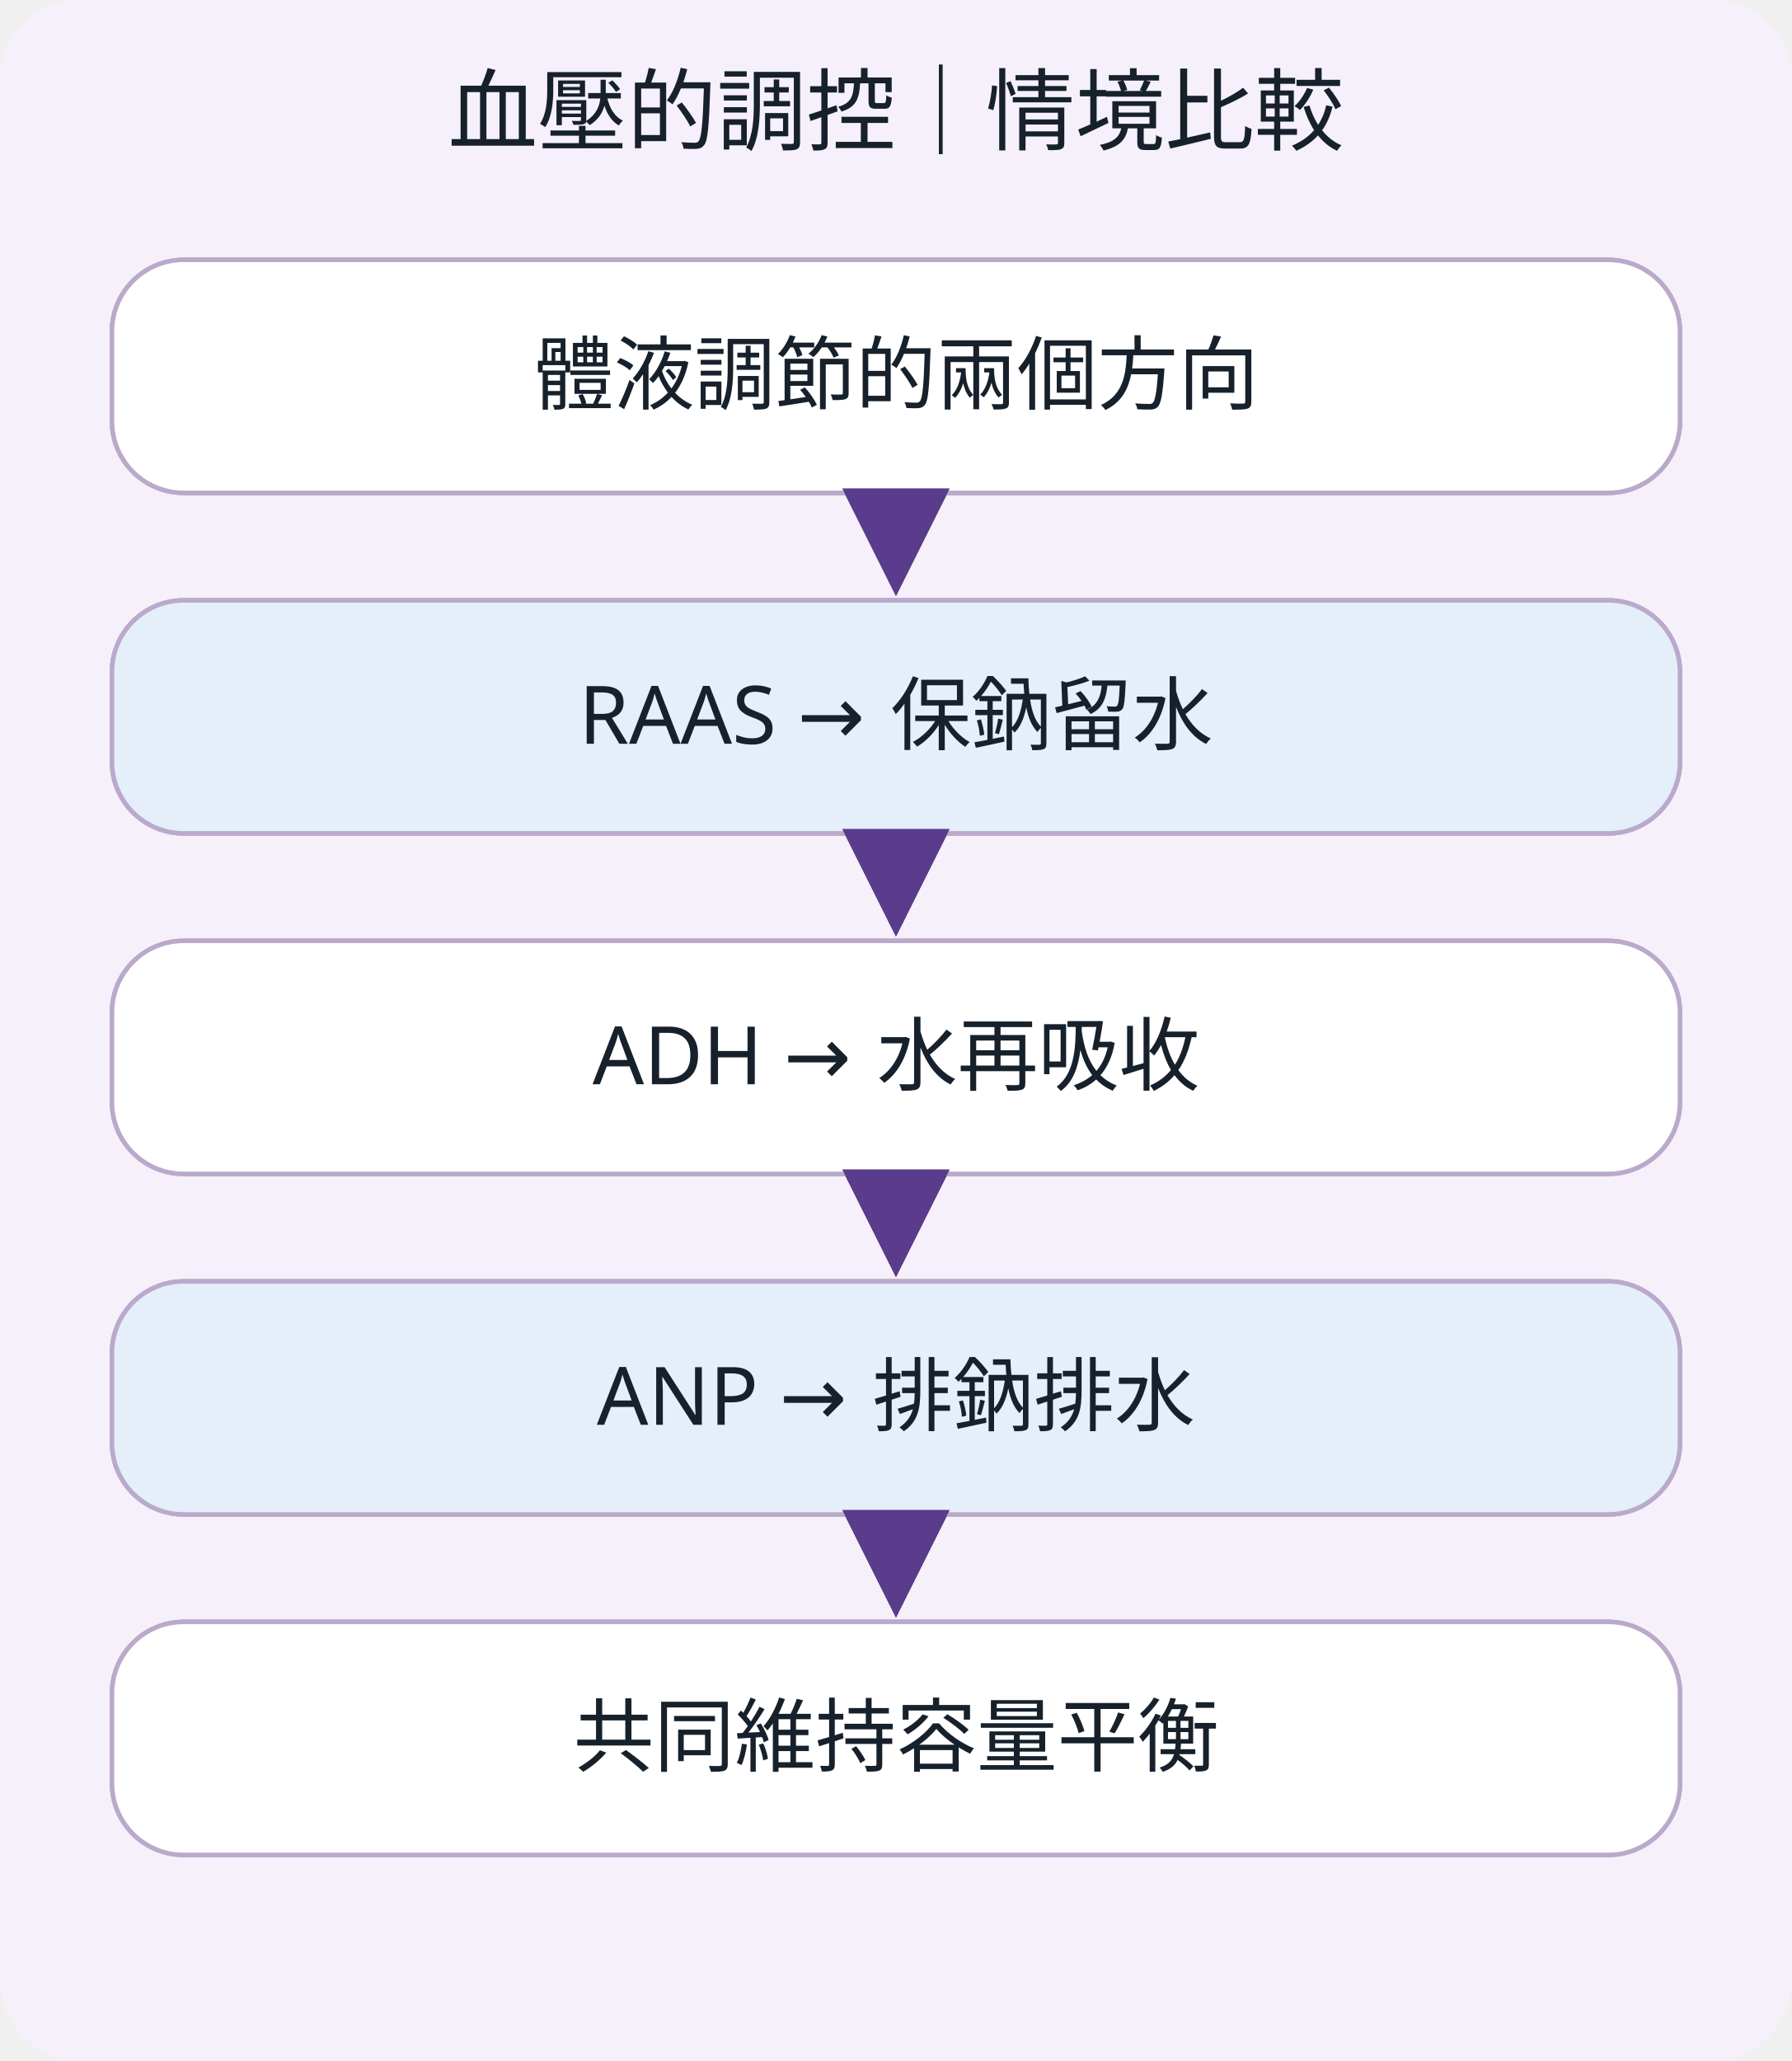
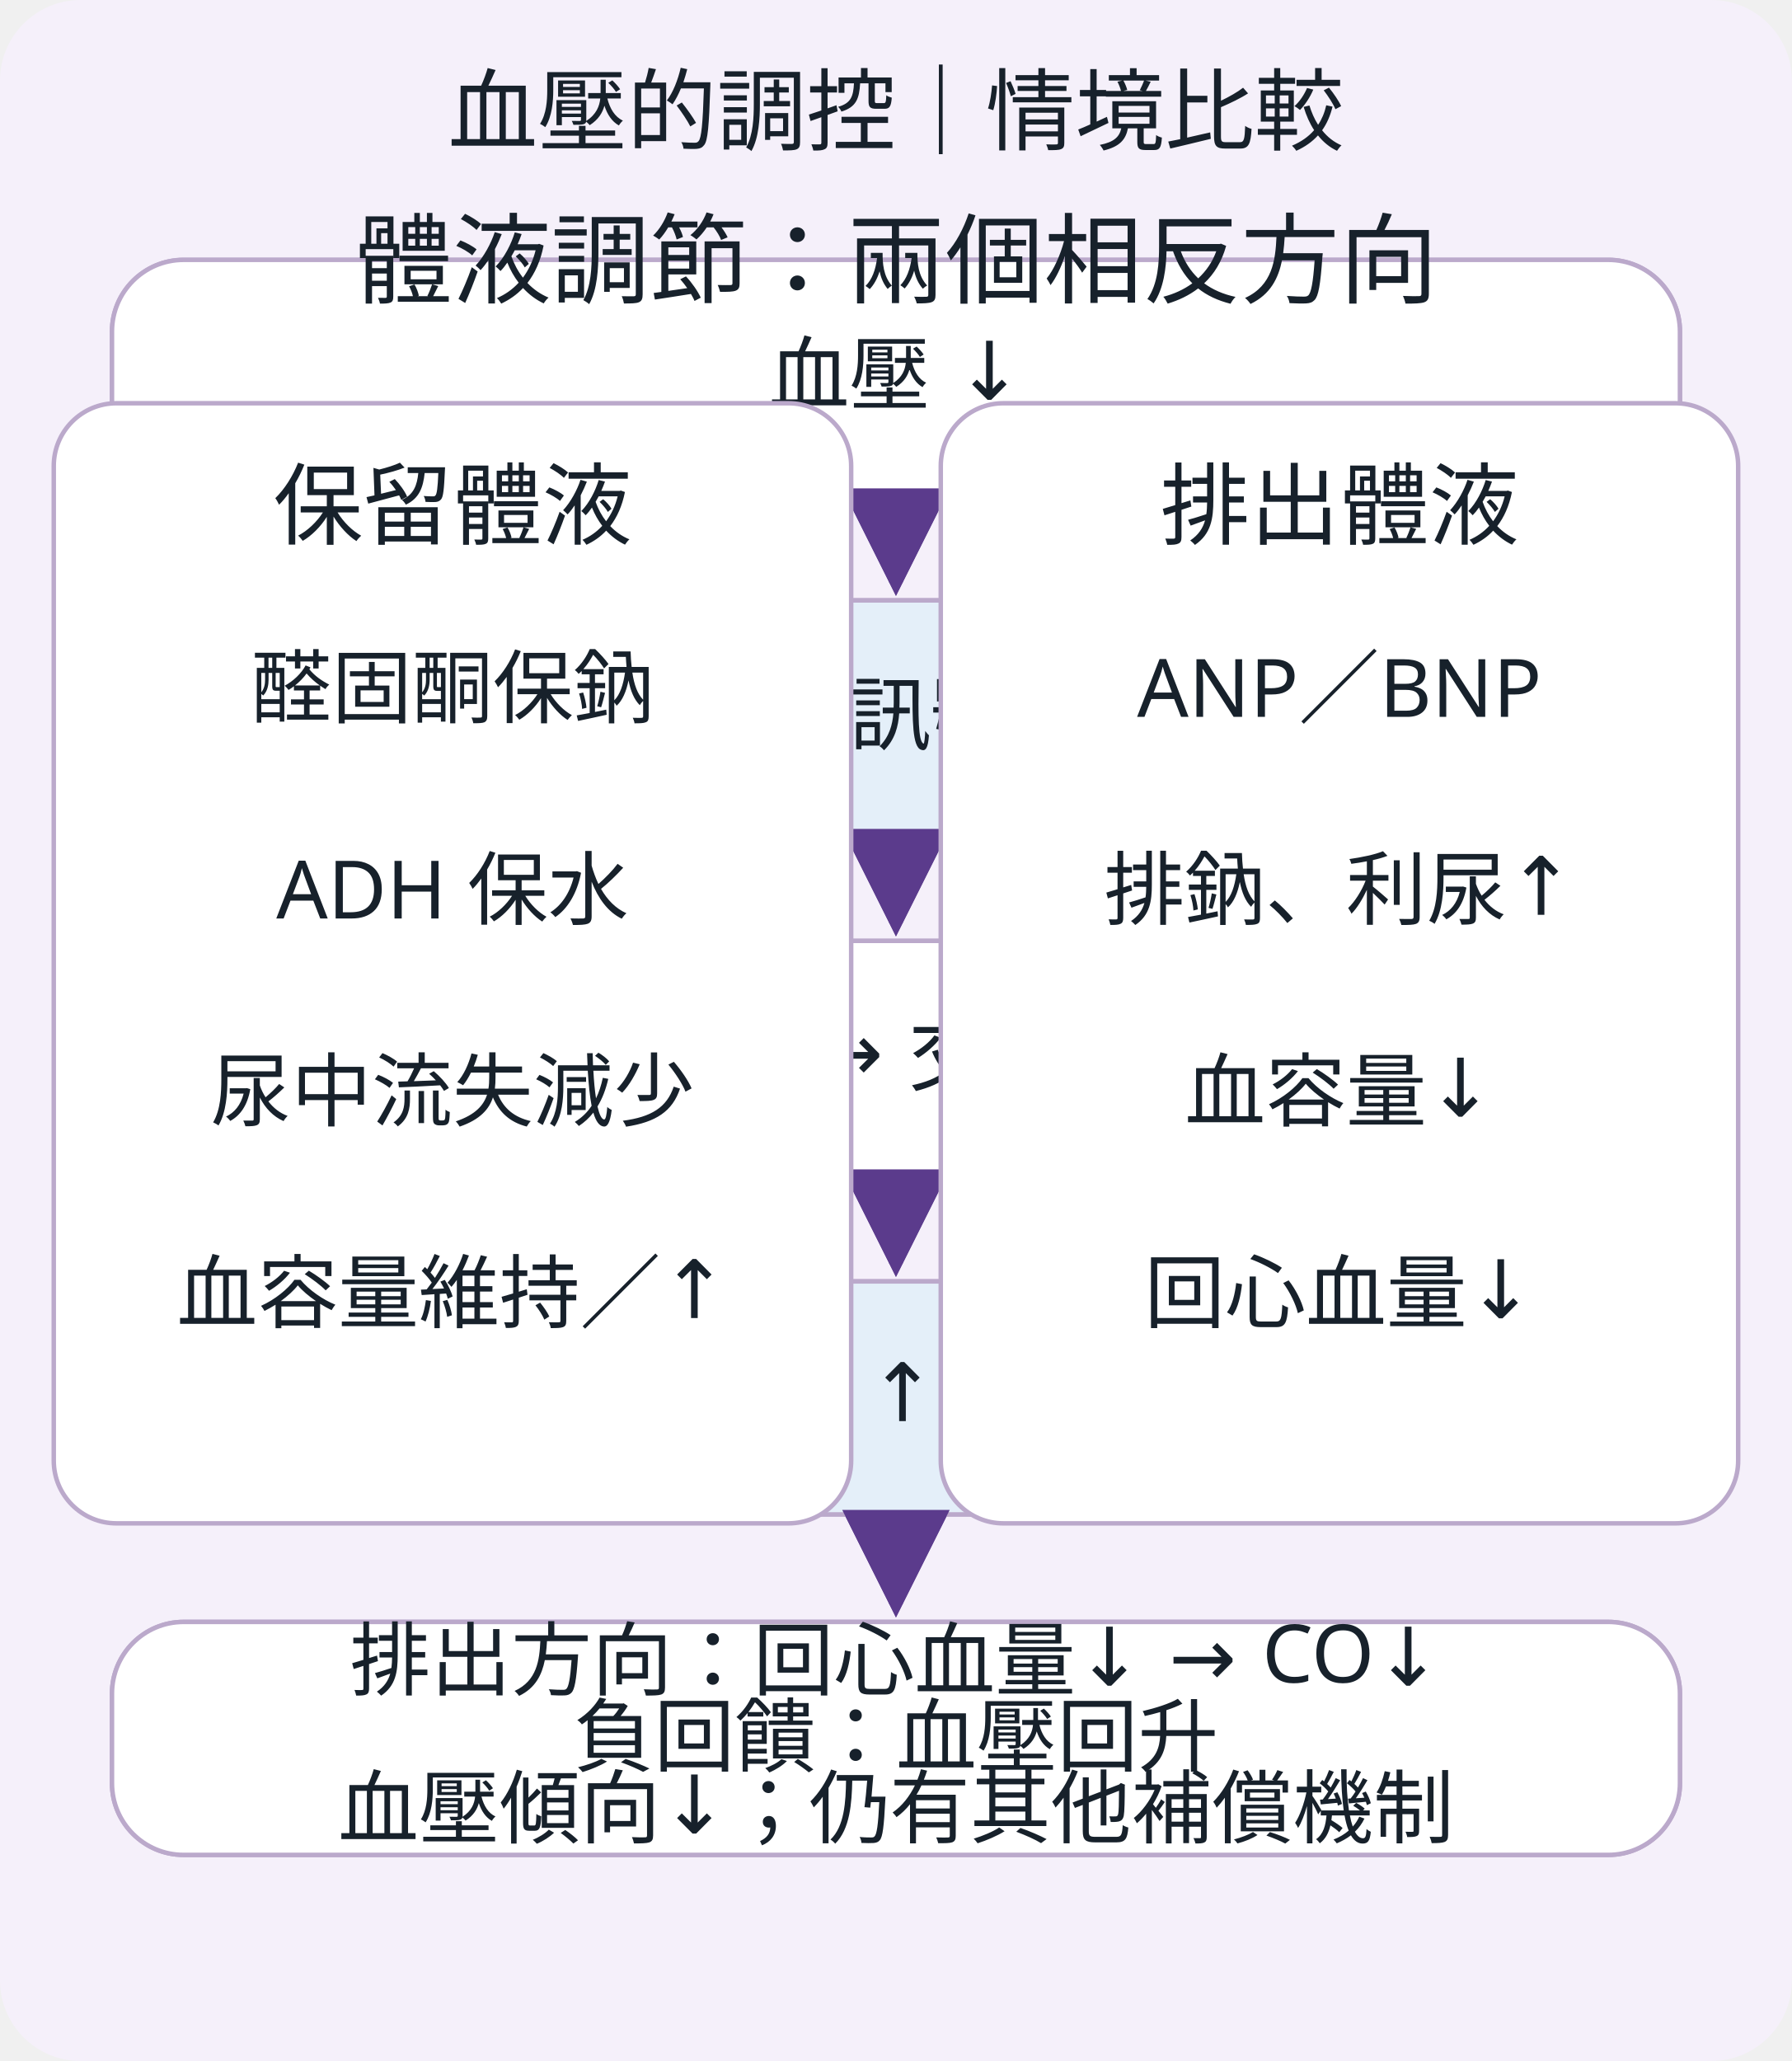
<svg xmlns="http://www.w3.org/2000/svg" viewBox="0 0 400 460" role="img" aria-label="血壓的調控｜情境比較">
  <defs>
    <marker id="arrow" markerWidth="8" markerHeight="8" refX="7" refY="4" orient="auto">
      <path d="M0 0L8 4L0 8Z" fill="#5b3b8c" />
    </marker>
  </defs>
  <rect width="400" height="460" rx="18" fill="#f5f0fa" />
  <text x="200" y="32" text-anchor="middle" font-family="system-ui,sans-serif" font-size="20" fill="#17212b">血壓的調控｜情境比較</text>
  <g data-panel="high">
    <rect x="25" y="58" width="350" height="52" rx="16" fill="#fff" stroke="#bba9cb" />
    <text x="200" y="90" text-anchor="middle" font-family="system-ui,sans-serif" font-size="18" fill="#17212b">血壓 ↑</text>
    <path d="M200 112L200 130" fill="none" stroke="#5b3b8c" stroke-width="3" marker-end="url(#arrow)" />
    <rect x="25" y="134" width="350" height="52" rx="16" fill="#e4eff9" stroke="#bba9cb" />
    <text x="200" y="166" text-anchor="middle" font-family="system-ui,sans-serif" font-size="18" fill="#17212b">受器訊號 ↑</text>
    <path d="M200 188L200 206" fill="none" stroke="#5b3b8c" stroke-width="3" marker-end="url(#arrow)" />
    <rect x="25" y="210" width="350" height="52" rx="16" fill="#fff" stroke="#bba9cb" />
    <text x="200" y="242" text-anchor="middle" font-family="system-ui,sans-serif" font-size="18" fill="#17212b">延腦 → 交感 ↓</text>
    <path d="M200 264L200 282" fill="none" stroke="#5b3b8c" stroke-width="3" marker-end="url(#arrow)" />
    <rect x="25" y="286" width="350" height="52" rx="16" fill="#e4eff9" stroke="#bba9cb" />
    <text x="200" y="318" text-anchor="middle" font-family="system-ui,sans-serif" font-size="18" fill="#17212b">心率 ↓／血管舒張</text>
    <path d="M200 340L200 358" fill="none" stroke="#5b3b8c" stroke-width="3" marker-end="url(#arrow)" />
    <rect x="25" y="362" width="350" height="52" rx="16" fill="#fff" stroke="#bba9cb" />
    <text x="200" y="394" text-anchor="middle" font-family="system-ui,sans-serif" font-size="18" fill="#17212b">負回饋：血壓回降</text>
  </g>
  <g data-panel="low">
    <rect x="25" y="58" width="350" height="52" rx="16" fill="#fff" stroke="#bba9cb" />
    <text x="200" y="90" text-anchor="middle" font-family="system-ui,sans-serif" font-size="18" fill="#17212b">血壓 ↓</text>
    <path d="M200 112L200 130" fill="none" stroke="#5b3b8c" stroke-width="3" marker-end="url(#arrow)" />
    <rect x="25" y="134" width="350" height="52" rx="16" fill="#e4eff9" stroke="#bba9cb" />
    <text x="200" y="166" text-anchor="middle" font-family="system-ui,sans-serif" font-size="18" fill="#17212b">受器訊號 ↓</text>
    <path d="M200 188L200 206" fill="none" stroke="#5b3b8c" stroke-width="3" marker-end="url(#arrow)" />
    <rect x="25" y="210" width="350" height="52" rx="16" fill="#fff" stroke="#bba9cb" />
    <text x="200" y="242" text-anchor="middle" font-family="system-ui,sans-serif" font-size="18" fill="#17212b">延腦 → 交感 ↑</text>
    <path d="M200 264L200 282" fill="none" stroke="#5b3b8c" stroke-width="3" marker-end="url(#arrow)" />
    <rect x="25" y="286" width="350" height="52" rx="16" fill="#e4eff9" stroke="#bba9cb" />
    <text x="200" y="318" text-anchor="middle" font-family="system-ui,sans-serif" font-size="18" fill="#17212b">心輸出量 ↑／阻力 ↑</text>
    <path d="M200 340L200 358" fill="none" stroke="#5b3b8c" stroke-width="3" marker-end="url(#arrow)" />
    <rect x="25" y="362" width="350" height="52" rx="16" fill="#fff" stroke="#bba9cb" />
    <text x="200" y="394" text-anchor="middle" font-family="system-ui,sans-serif" font-size="18" fill="#17212b">負回饋：血壓回升</text>
  </g>
  <g data-panel="volume">
-     <rect x="25" y="58" width="350" height="52" rx="16" fill="#fff" stroke="#bba9cb" />
-     <text x="200" y="90" text-anchor="middle" font-family="system-ui,sans-serif" font-size="18" fill="#17212b">體液調節的兩個方向</text>
-     <path d="M200 112L200 130" fill="none" stroke="#5b3b8c" stroke-width="3" marker-end="url(#arrow)" />
-     <rect x="25" y="134" width="350" height="52" rx="16" fill="#e4eff9" stroke="#bba9cb" />
-     <text x="200" y="166" text-anchor="middle" font-family="system-ui,sans-serif" font-size="18" fill="#17212b">RAAS → 保鈉留水</text>
-     <path d="M200 188L200 206" fill="none" stroke="#5b3b8c" stroke-width="3" marker-end="url(#arrow)" />
-     <rect x="25" y="210" width="350" height="52" rx="16" fill="#fff" stroke="#bba9cb" />
-     <text x="200" y="242" text-anchor="middle" font-family="system-ui,sans-serif" font-size="18" fill="#17212b">ADH → 水再吸收</text>
-     <path d="M200 264L200 282" fill="none" stroke="#5b3b8c" stroke-width="3" marker-end="url(#arrow)" />
-     <rect x="25" y="286" width="350" height="52" rx="16" fill="#e4eff9" stroke="#bba9cb" />
-     <text x="200" y="318" text-anchor="middle" font-family="system-ui,sans-serif" font-size="18" fill="#17212b">ANP → 排鈉排水</text>
-     <path d="M200 340L200 358" fill="none" stroke="#5b3b8c" stroke-width="3" marker-end="url(#arrow)" />
-     <rect x="25" y="362" width="350" height="52" rx="16" fill="#fff" stroke="#bba9cb" />
-     <text x="200" y="394" text-anchor="middle" font-family="system-ui,sans-serif" font-size="18" fill="#17212b">共同維持容量平衡</text>
+     <text x="200" y="66" text-anchor="middle" font-family="system-ui,sans-serif" font-size="22" fill="#17212b">體液調節：兩個相反方向</text>
+     <rect x="12" y="90" width="178" height="250" rx="14" fill="#fff" stroke="#bba9cb" />
+     <text x="101" y="120" text-anchor="middle" font-family="system-ui,sans-serif" font-size="20" fill="#17212b">保留體液</text>
+     <text x="101" y="160" text-anchor="middle" font-family="system-ui,sans-serif" font-size="18" fill="#17212b">醛固酮保鈉</text>
+     <text x="101" y="205" text-anchor="middle" font-family="system-ui,sans-serif" font-size="18" fill="#17212b">ADH 保水</text>
+     <text x="101" y="250" text-anchor="middle" font-family="system-ui,sans-serif" font-size="18" fill="#17212b">尿中流失減少</text>
+     <text x="101" y="295" text-anchor="middle" font-family="system-ui,sans-serif" font-size="18" fill="#17212b">血容量維持／↑</text>
+     <rect x="210" y="90" width="178" height="250" rx="14" fill="#fff" stroke="#bba9cb" />
+     <text x="299" y="120" text-anchor="middle" font-family="system-ui,sans-serif" font-size="20" fill="#17212b">排出體液</text>
+     <text x="299" y="160" text-anchor="middle" font-family="system-ui,sans-serif" font-size="18" fill="#17212b">ANP／BNP</text>
+     <text x="299" y="205" text-anchor="middle" font-family="system-ui,sans-serif" font-size="18" fill="#17212b">排鈉、利尿↑</text>
+     <text x="299" y="250" text-anchor="middle" font-family="system-ui,sans-serif" font-size="18" fill="#17212b">血容量↓</text>
+     <text x="299" y="295" text-anchor="middle" font-family="system-ui,sans-serif" font-size="18" fill="#17212b">回心血量↓</text>
+     <text x="200" y="377" text-anchor="middle" font-family="system-ui,sans-serif" font-size="18" fill="#17212b">排出方向：回心血量↓ → CO↓</text>
+     <text x="200" y="410" text-anchor="middle" font-family="system-ui,sans-serif" font-size="18" fill="#17212b">血壓傾向↓；仍有其他補償機制</text>
  </g>
</svg>
